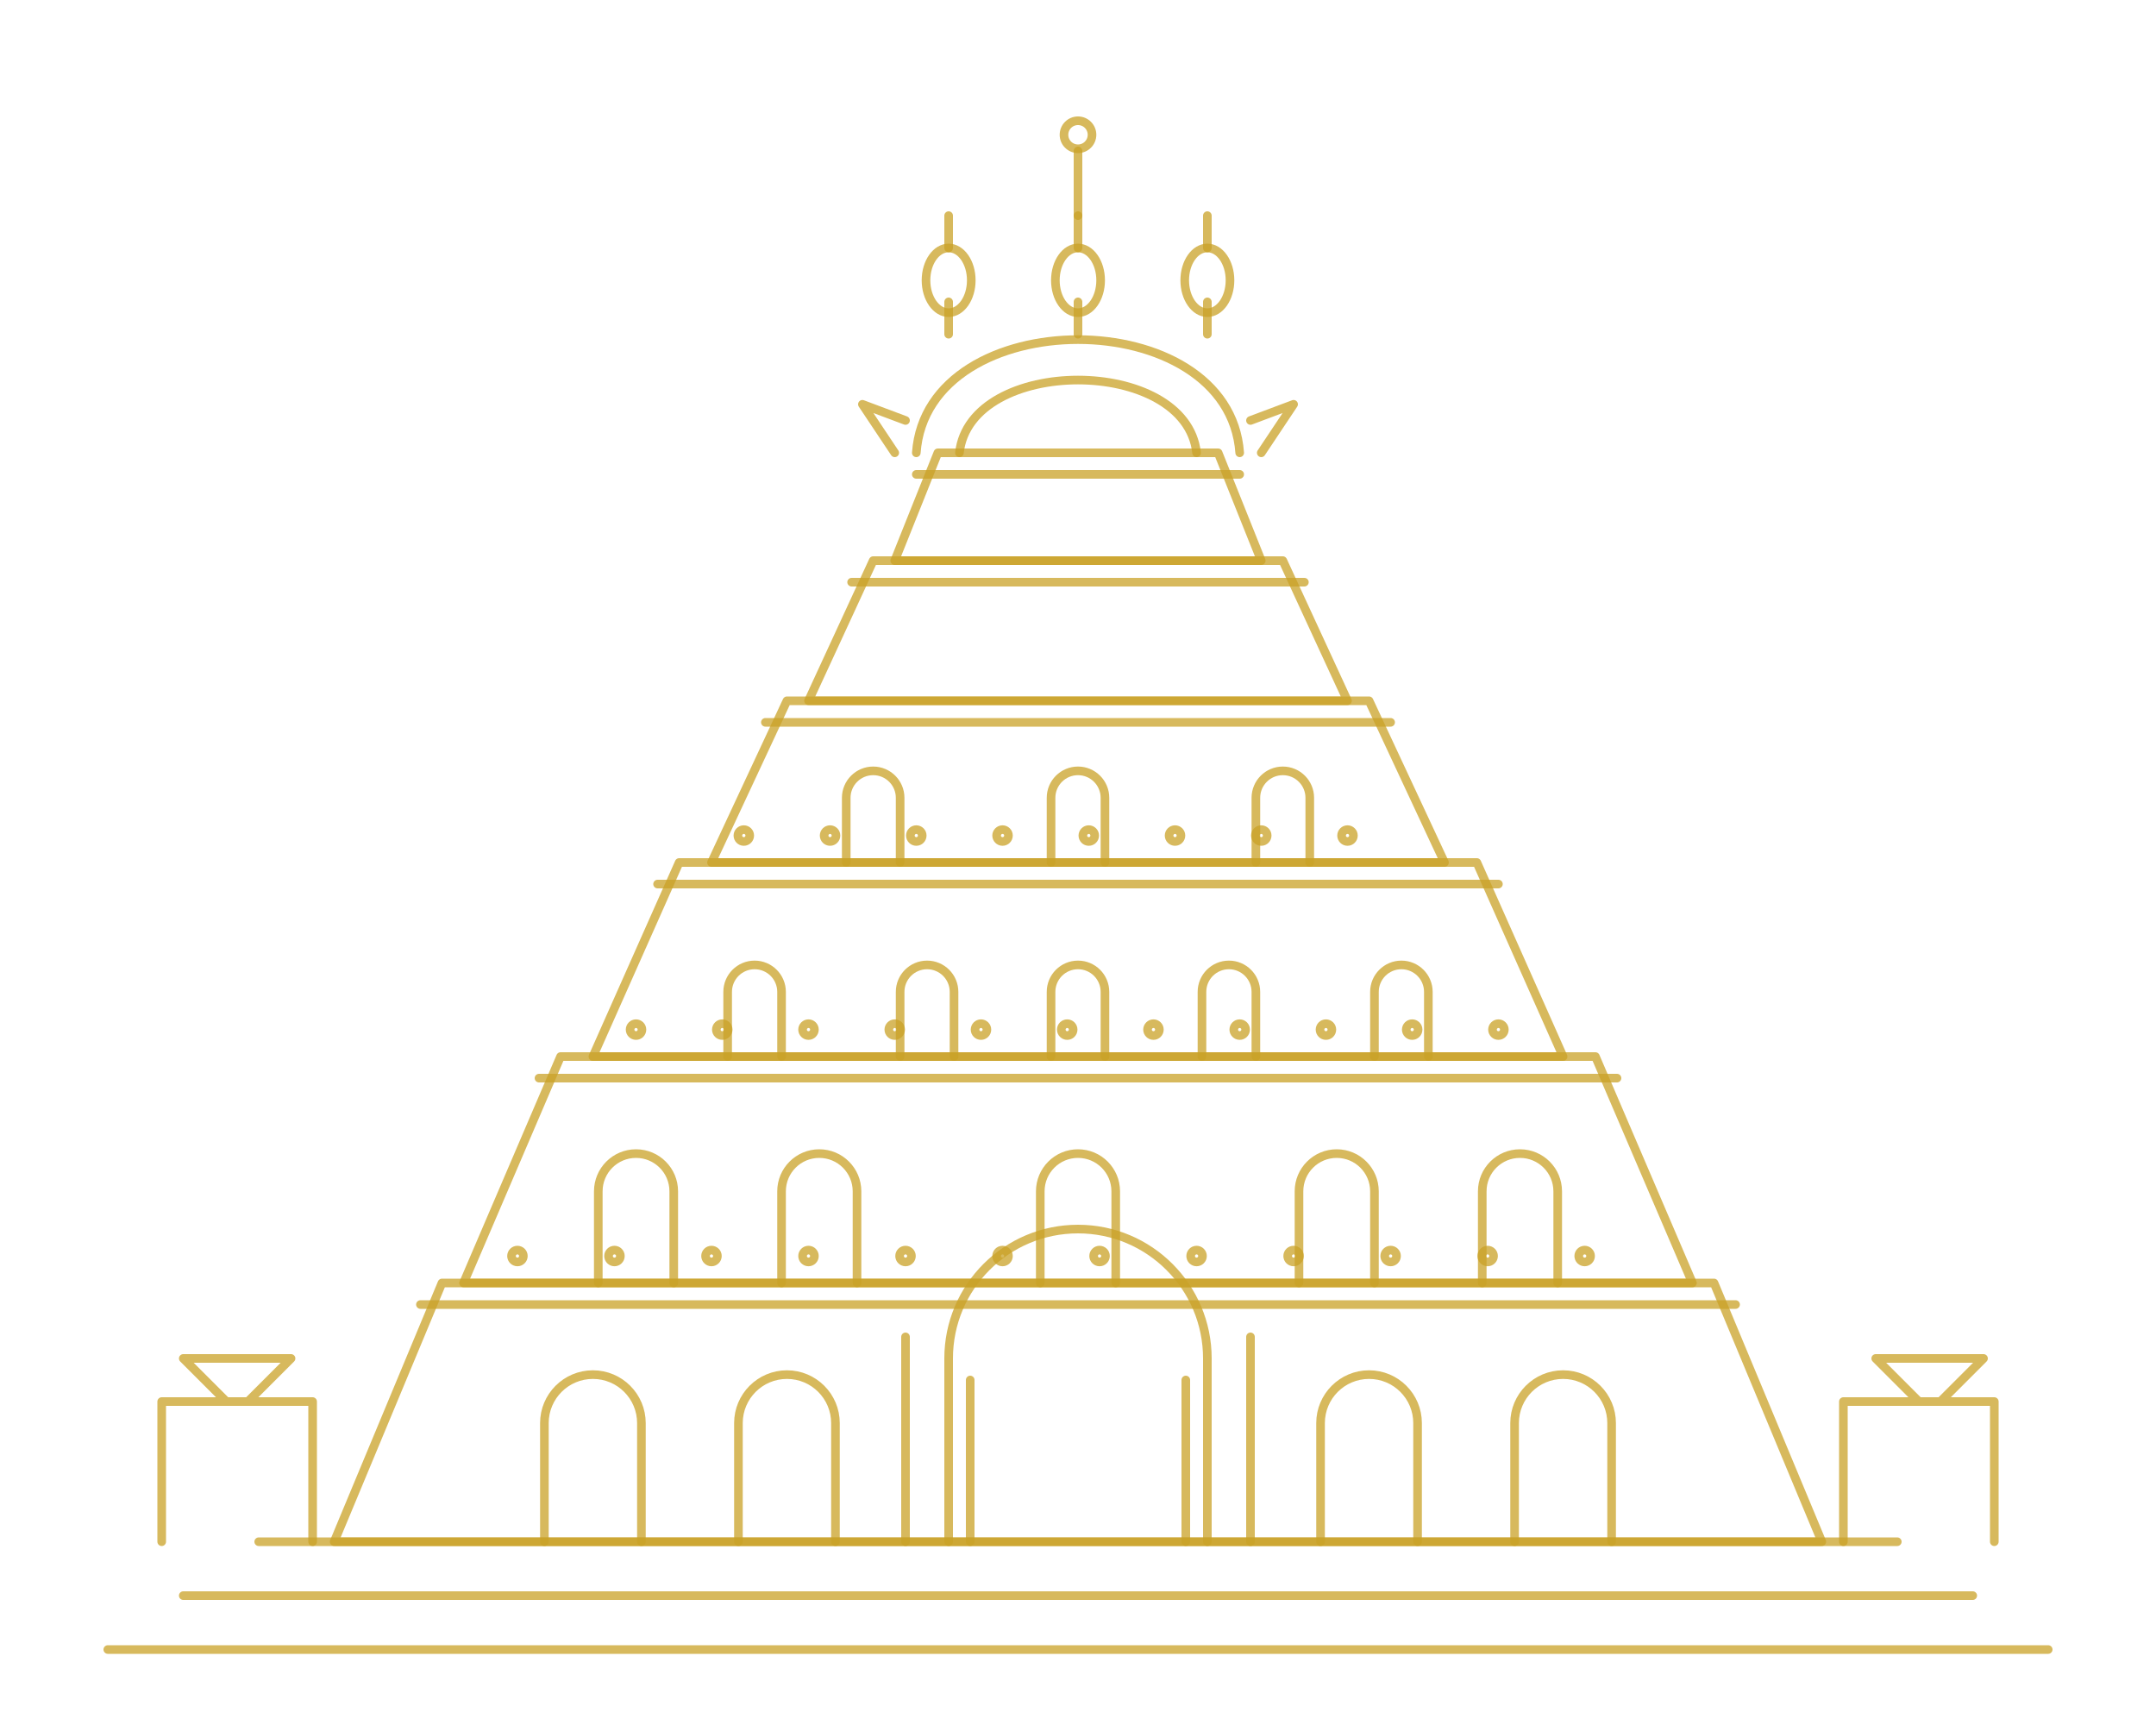
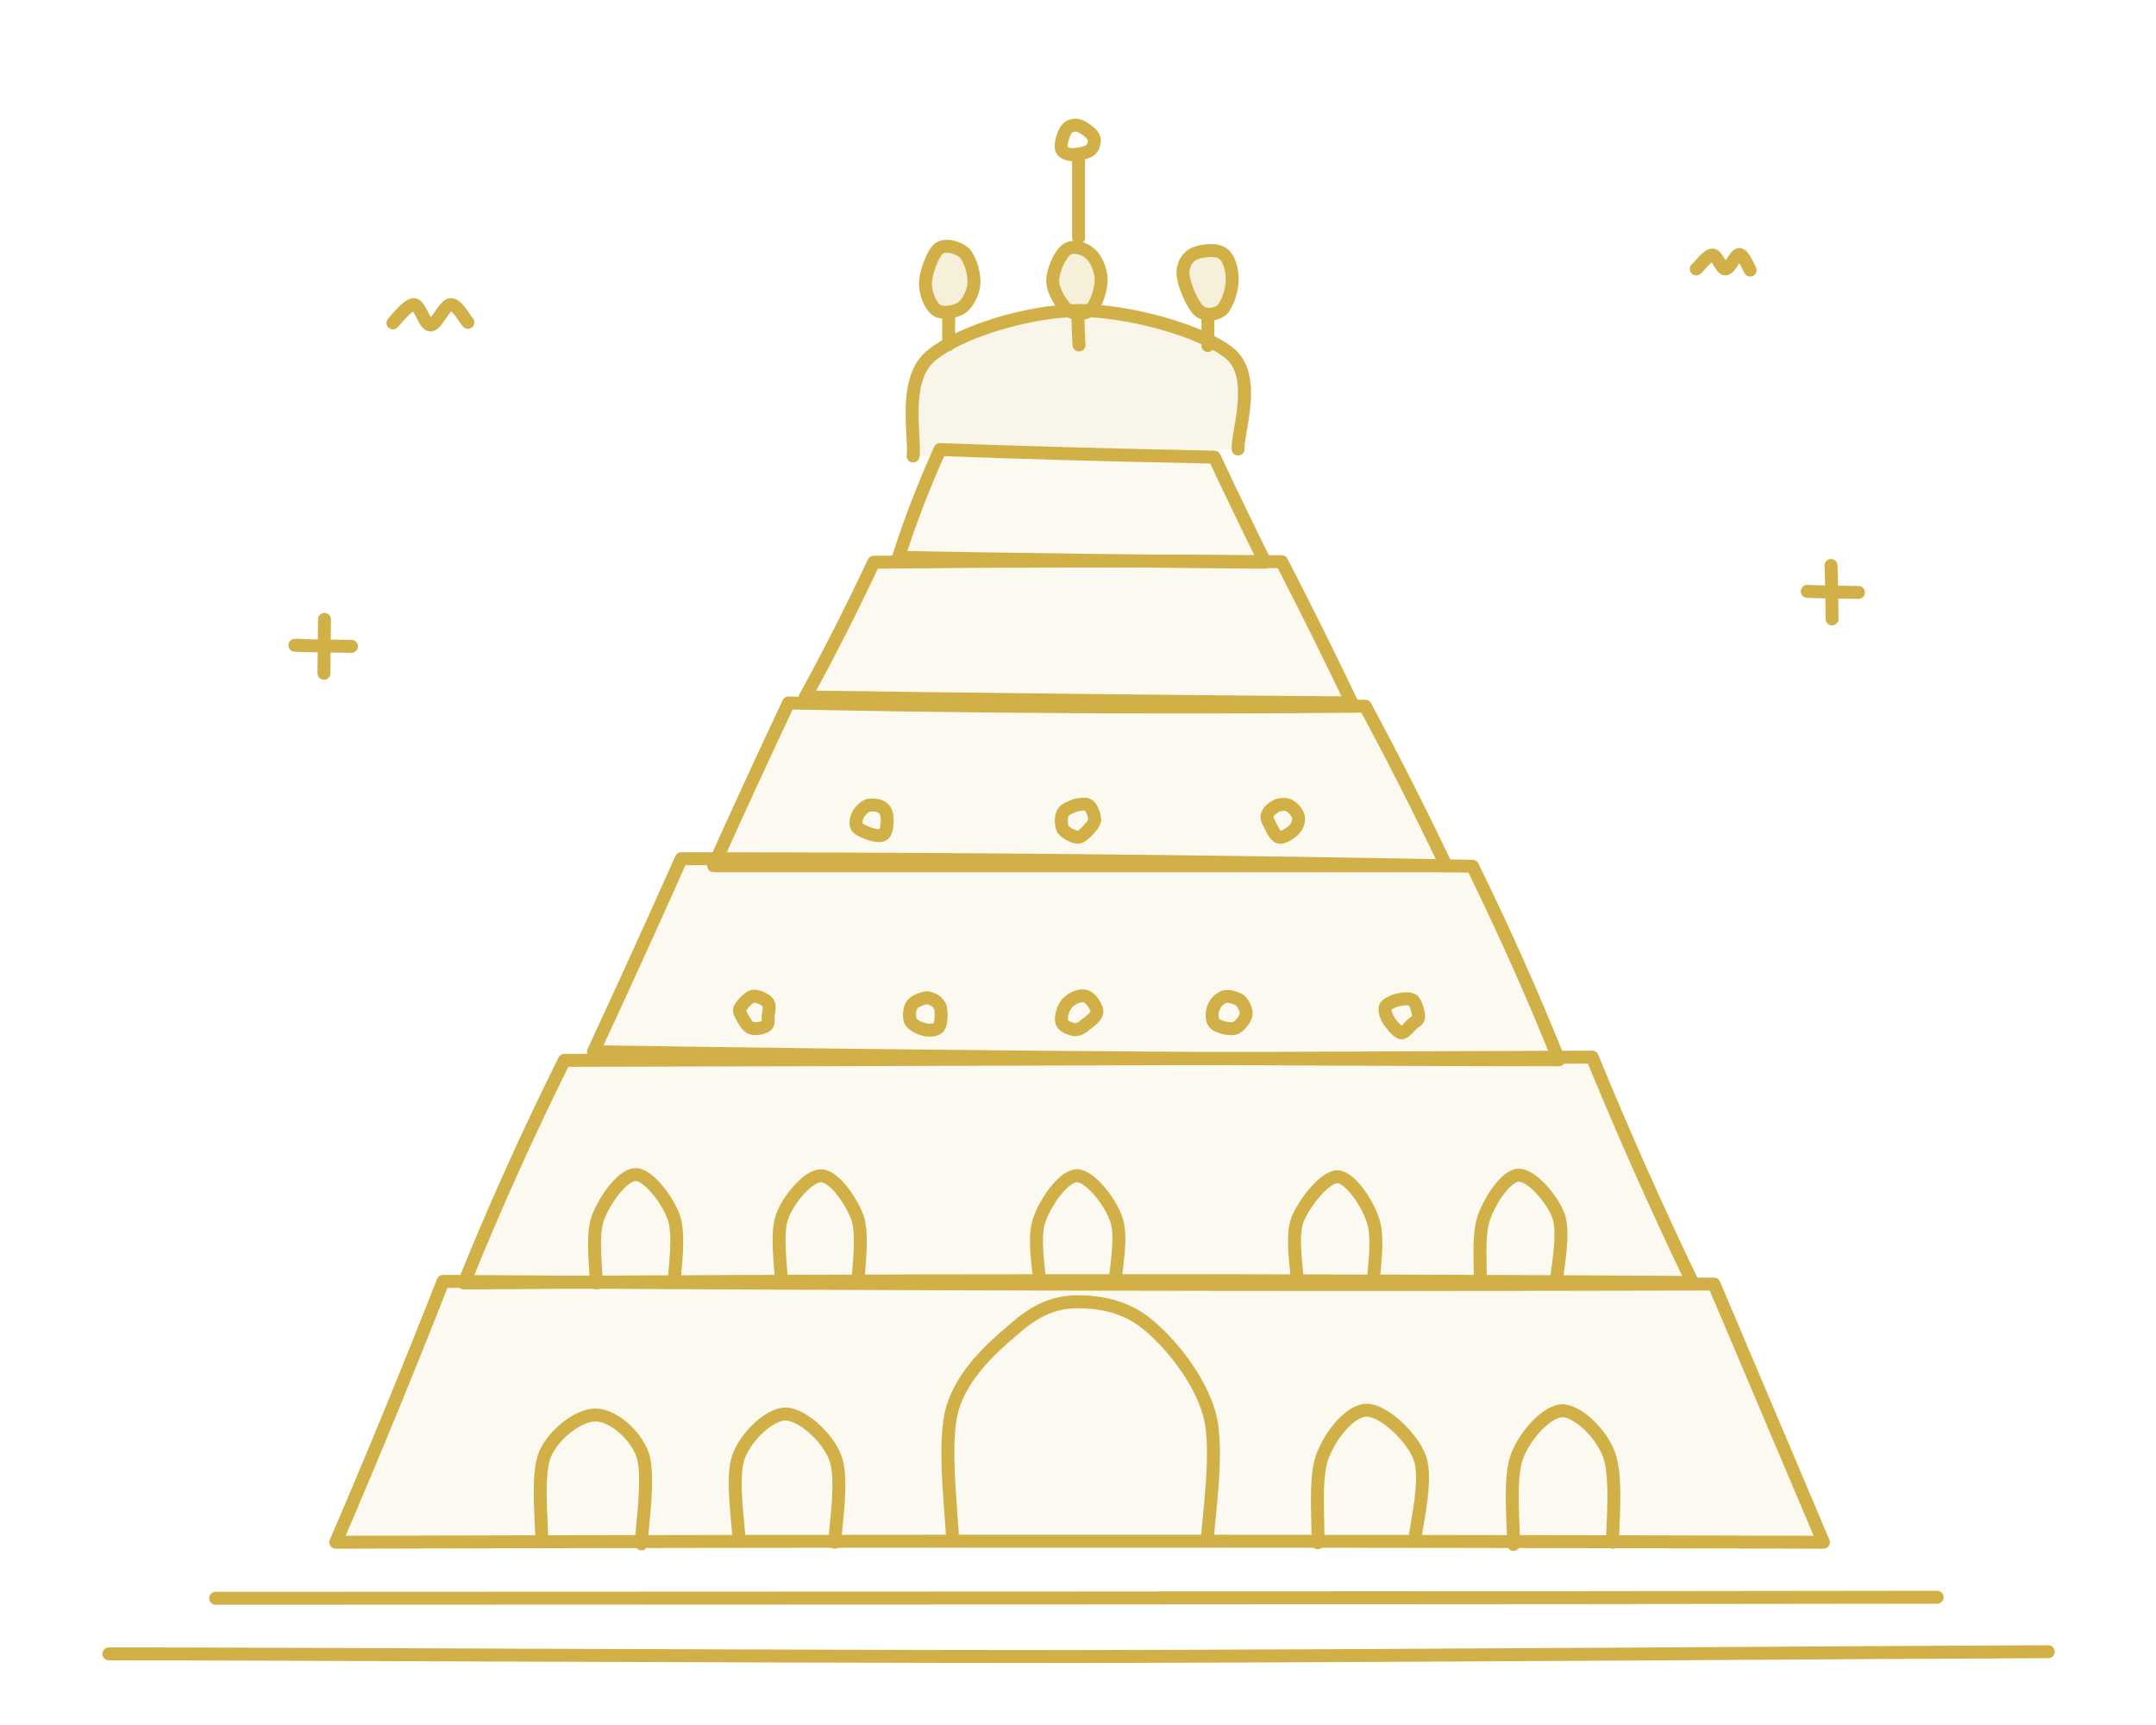
- <svg xmlns="http://www.w3.org/2000/svg" viewBox="0 0 400 320" fill="none" stroke="#C9A227" stroke-opacity="0.75" stroke-width="1.6" stroke-linecap="round" stroke-linejoin="round">
-   <path d="M20 306h360M34 296h332M48 286h304" />
-   <path d="M62 286L82 238H318L338 286Z" />
-   <path d="M78 242H322" />
-   <path d="M86 238L104 196H296L314 238Z" />
-   <path d="M100 200H300" />
-   <path d="M110 196L126 160H274L290 196Z" />
-   <path d="M122 164H278" />
-   <path d="M132 160L146 130H254L268 160Z" />
-   <path d="M142 134H258" />
-   <path d="M150 130L162 104H238L250 130Z" />
-   <path d="M158 108H242" />
-   <path d="M166 104L174 84H226L234 104Z" />
-   <path d="M170 88H230" />
-   <path d="M176 286v-34a24 24 0 0 1 48 0v34" />
-   <path d="M168 286v-38M232 286v-38M180 286v-30M220 286v-30" />
-   <path d="M101 286v-22a9 9 0 0 1 18 0v22" />
-   <path d="M137 286v-22a9 9 0 0 1 18 0v22" />
-   <path d="M245 286v-22a9 9 0 0 1 18 0v22" />
-   <path d="M281 286v-22a9 9 0 0 1 18 0v22" />
-   <path d="M111 238v-17a7 7 0 0 1 14 0v17" />
-   <path d="M145 238v-17a7 7 0 0 1 14 0v17" />
-   <path d="M193 238v-17a7 7 0 0 1 14 0v17" />
-   <path d="M241 238v-17a7 7 0 0 1 14 0v17" />
-   <path d="M275 238v-17a7 7 0 0 1 14 0v17" />
-   <path d="M135 196v-12a5 5 0 0 1 10 0v12" />
-   <path d="M167 196v-12a5 5 0 0 1 10 0v12" />
-   <path d="M195 196v-12a5 5 0 0 1 10 0v12" />
-   <path d="M223 196v-12a5 5 0 0 1 10 0v12" />
-   <path d="M255 196v-12a5 5 0 0 1 10 0v12" />
-   <path d="M157 160v-12a5 5 0 0 1 10 0v12" />
-   <path d="M195 160v-12a5 5 0 0 1 10 0v12" />
-   <path d="M233 160v-12a5 5 0 0 1 10 0v12" />
-   <circle cx="96" cy="233" r="1.1" />
-   <circle cx="114" cy="233" r="1.1" />
-   <circle cx="132" cy="233" r="1.1" />
-   <circle cx="150" cy="233" r="1.1" />
-   <circle cx="168" cy="233" r="1.1" />
-   <circle cx="186" cy="233" r="1.1" />
-   <circle cx="204" cy="233" r="1.1" />
-   <circle cx="222" cy="233" r="1.1" />
-   <circle cx="240" cy="233" r="1.1" />
-   <circle cx="258" cy="233" r="1.1" />
-   <circle cx="276" cy="233" r="1.1" />
-   <circle cx="294" cy="233" r="1.1" />
-   <circle cx="118" cy="191" r="1.1" />
-   <circle cx="134" cy="191" r="1.1" />
-   <circle cx="150" cy="191" r="1.1" />
-   <circle cx="166" cy="191" r="1.1" />
-   <circle cx="182" cy="191" r="1.1" />
-   <circle cx="198" cy="191" r="1.1" />
-   <circle cx="214" cy="191" r="1.1" />
-   <circle cx="230" cy="191" r="1.1" />
-   <circle cx="246" cy="191" r="1.1" />
-   <circle cx="262" cy="191" r="1.1" />
-   <circle cx="278" cy="191" r="1.1" />
-   <circle cx="138" cy="155" r="1.1" />
-   <circle cx="154" cy="155" r="1.1" />
-   <circle cx="170" cy="155" r="1.1" />
-   <circle cx="186" cy="155" r="1.1" />
-   <circle cx="202" cy="155" r="1.1" />
-   <circle cx="218" cy="155" r="1.1" />
-   <circle cx="234" cy="155" r="1.1" />
-   <circle cx="250" cy="155" r="1.1" />
-   <path d="M170 84C172 56 228 56 230 84" />
-   <path d="M178 84C180 66 220 66 222 84" />
-   <path d="M166 84l-6-9 8 3M234 84l6-9-8 3" />
-   <path d="M176 62v-6" />
-   <ellipse cx="176" cy="52" rx="4.2" ry="6" />
-   <path d="M176 46v-6" />
-   <path d="M200 62v-6" />
-   <ellipse cx="200" cy="52" rx="4.2" ry="6" />
-   <path d="M200 46v-6" />
-   <path d="M224 62v-6" />
-   <ellipse cx="224" cy="52" rx="4.2" ry="6" />
-   <path d="M224 46v-6" />
-   <path d="M200 40v-12" />
-   <circle cx="200" cy="25" r="2.6" />
-   <path d="M30 286v-26h28v26M42 260l-8-8h20l-8 8" />
-   <path d="M342 286v-26h28v26M356 260l-8-8h20l-8 8" />
+ <svg xmlns="http://www.w3.org/2000/svg" viewBox="0 0 400 320" fill="none" stroke="#C9A227" opacity="0.85" stroke-width="2.4" stroke-linecap="round" stroke-linejoin="round" color="#C9A227">
+   <path d="M20.2 306.8C50.1 306.8 139.4 307.3 199.4 307.3C259.4 307.2 349.9 306.5 380.0 306.4" />
+   <path d="M40.0 296.5C93.3 296.5 306.2 296.4 359.4 296.3" />
+   <path d="M62.3 286.1Q72.5 262.4 82.2 237.7Q200.8 238.5 318.0 238.2Q327.9 261.5 338.3 286.1Q199.6 285.7 62.3 286.1Z" fill="currentColor" fill-opacity="0.08" />
+   <path d="M86.1 238.0Q94.5 217.2 104.7 196.7Q199.2 196.5 295.4 196.1Q304.1 217.3 314.0 237.9Q200.9 237.2 86.1 238.0Z" fill="currentColor" fill-opacity="0.08" />
+   <path d="M110.1 195.1Q118.4 177.2 126.4 159.3Q200.4 159.3 273.2 160.7Q282.2 179.1 289.2 196.6Q199.5 196.5 110.1 195.1Z" fill="currentColor" fill-opacity="0.08" />
+   <path d="M132.4 160.6Q139.5 144.8 146.3 130.4Q199.3 131.5 253.3 131.0Q261.2 145.7 268.3 160.6Q200.5 160.6 132.4 160.6Z" fill="currentColor" fill-opacity="0.08" />
+   <path d="M149.4 129.3Q155.9 117.5 162.1 104.3Q199.3 103.9 237.8 104.2Q245.0 118.2 250.8 130.4Q200.5 130.0 149.4 129.3Z" fill="currentColor" fill-opacity="0.08" />
+   <path d="M166.7 103.4Q169.8 93.6 174.4 83.4Q199.1 84.3 225.3 84.8Q229.8 94.4 234.7 104.3Q200.6 104.0 166.7 103.4Z" fill="currentColor" fill-opacity="0.08" />
+   <path d="M176.7 285.5C176.7 281.5 174.8 267.8 176.7 261.3C178.6 254.8 184.3 249.8 188.1 246.6C191.8 243.3 195.1 241.7 199.2 241.5C203.4 241.4 208.6 242.1 212.8 245.6C217.0 249.0 222.5 255.6 224.4 262.4C226.2 269.1 224.1 281.9 224.0 285.9" />
+   <path d="M100.5 285.7C100.6 283.1 99.5 273.7 101.1 269.8C102.8 265.9 107.4 262.5 110.4 262.5C113.4 262.4 117.7 265.8 119.2 269.8C120.6 273.7 119.0 283.6 119.0 286.4" />
+   <path d="M137.1 285.7C137.1 283.1 135.6 274.2 137.0 270.3C138.4 266.4 142.8 262.3 145.8 262.3C148.8 262.4 153.5 266.5 155.0 270.5C156.5 274.5 154.9 283.5 154.9 286.1" />
+   <path d="M244.5 286.2C244.7 283.5 243.8 274.4 245.3 270.3C246.8 266.2 250.5 261.6 253.6 261.6C256.6 261.6 261.9 266.4 263.4 270.4C264.9 274.4 262.7 283.1 262.5 285.6" />
+   <path d="M280.8 286.5C280.9 283.8 279.9 274.4 281.4 270.3C282.9 266.2 287.0 261.8 289.8 261.7C292.7 261.7 297.0 265.8 298.5 269.8C300.1 273.9 299.1 283.4 299.2 286.1" />
+   <path d="M110.6 238.0C110.7 236.0 109.7 229.4 110.9 226.0C112.1 222.7 115.5 217.9 117.9 217.9C120.2 217.8 123.8 222.5 125.0 225.8C126.2 229.2 125.1 235.8 125.1 237.8" />
+   <path d="M145.0 238.0C145.0 235.9 143.9 229.0 145.1 225.7C146.3 222.4 150.0 218.1 152.3 218.1C154.7 218.1 157.9 222.7 159.1 225.9C160.2 229.2 159.2 235.7 159.2 237.7" />
+   <path d="M192.9 238.2C192.9 236.2 191.6 229.7 192.8 226.4C193.9 223.0 197.4 218.1 199.8 218.1C202.2 218.1 206.0 222.9 207.1 226.2C208.3 229.5 206.9 235.9 206.9 237.9" />
+   <path d="M240.7 237.9C240.7 236.0 239.5 229.6 240.7 226.3C242.0 223.1 245.8 218.3 248.1 218.3C250.4 218.3 253.6 223.0 254.7 226.3C255.9 229.6 254.8 236.0 254.8 237.9" />
+   <path d="M274.6 238.0C274.8 236.0 274.1 229.2 275.3 225.9C276.5 222.5 279.5 218.0 281.8 218.0C284.1 218.0 288.0 222.3 289.2 225.7C290.3 229.1 288.8 236.1 288.7 238.1" />
+   <path d="M142.5 188.5C142.5 189.3 142.7 189.9 142.1 190.3C141.6 190.7 140.1 191.0 139.4 190.7C138.7 190.5 138.0 189.3 137.7 188.7C137.4 188.1 137.0 187.6 137.3 187.0C137.7 186.3 138.9 185.0 139.7 184.8C140.6 184.7 142.0 185.4 142.5 186.0C142.9 186.6 142.6 187.8 142.5 188.5Z" />
+   <path d="M174.6 188.0C174.6 188.8 174.6 190.3 174.0 190.7C173.4 191.2 172.1 191.2 171.2 190.9C170.4 190.7 169.3 190.1 168.9 189.4C168.6 188.6 168.7 187.1 169.2 186.4C169.7 185.7 171.1 185.2 171.9 185.1C172.7 185.1 173.6 185.6 174.0 186.1C174.5 186.6 174.6 187.3 174.6 188.0Z" />
+   <path d="M203.5 187.8C203.4 188.6 202.2 189.5 201.5 190.0C200.8 190.6 200.1 191.1 199.3 191.0C198.6 190.9 197.2 190.4 197.0 189.6C196.7 188.9 197.2 187.2 197.7 186.5C198.2 185.7 199.2 185.1 199.9 184.9C200.7 184.6 201.5 184.7 202.1 185.2C202.7 185.7 203.6 187.0 203.5 187.8Z" />
+   <path d="M231.2 188.2C231.1 189.0 230.1 190.2 229.4 190.6C228.8 191.0 228.0 190.8 227.2 190.7C226.5 190.5 225.4 190.2 225.1 189.5C224.8 188.9 224.8 187.6 225.2 186.8C225.5 186.0 226.4 185.1 227.2 184.9C228.0 184.7 229.4 185.1 230.1 185.6C230.7 186.2 231.3 187.4 231.2 188.2Z" />
+   <path d="M263.2 188.7C263.1 189.4 262.6 189.4 262.1 189.9C261.5 190.4 260.7 191.6 260.0 191.6C259.3 191.5 258.2 190.1 257.7 189.4C257.2 188.6 256.8 187.5 257.0 186.8C257.3 186.2 258.5 185.7 259.3 185.5C260.2 185.3 261.5 185.1 262.2 185.6C262.8 186.2 263.2 188.0 263.2 188.7Z" />
+   <path d="M164.6 152.1C164.6 152.9 164.5 154.3 164.0 154.7C163.5 155.2 162.5 155.0 161.7 154.8C160.8 154.5 159.4 154.0 159.0 153.4C158.6 152.7 158.9 151.7 159.2 151.1C159.6 150.4 160.4 149.6 161.1 149.4C161.9 149.2 163.3 149.4 163.8 149.9C164.4 150.3 164.6 151.3 164.6 152.1Z" />
+   <path d="M203.1 152.1C203.0 152.9 202.1 153.7 201.6 154.3C201.0 154.8 200.5 155.4 199.8 155.3C199.0 155.2 197.7 154.5 197.2 153.8C196.8 153.0 196.8 151.5 197.2 150.8C197.6 150.1 198.7 149.7 199.5 149.4C200.4 149.2 201.5 149.0 202.0 149.4C202.6 149.9 203.1 151.3 203.1 152.1Z" />
+   <path d="M240.9 151.6C241.0 152.4 240.7 153.3 240.1 153.9C239.5 154.5 238.1 155.5 237.3 155.3C236.5 155.1 235.9 153.5 235.5 152.8C235.1 152.1 234.9 151.5 235.2 151.0C235.4 150.4 236.3 149.7 237.0 149.4C237.7 149.2 238.7 149.1 239.3 149.5C240.0 149.9 240.8 150.9 240.9 151.6Z" />
+   <path d="M169.4 84.6C169.9 81.5 167.4 70.7 172.5 66.2C177.6 61.7 190.6 57.7 199.9 57.6C209.2 57.5 223.3 61.4 228.3 65.7C233.3 70.0 229.5 80.4 229.7 83.3" fill="currentColor" fill-opacity="0.12" />
+   <path d="M180.7 52.5C180.6 54.2 179.6 56.3 178.4 57.1C177.2 57.9 174.8 58.3 173.7 57.5C172.6 56.7 171.6 54.3 171.7 52.4C171.8 50.5 173.0 47.1 174.2 46.1C175.4 45.2 177.9 45.9 179.0 47.0C180.0 48.1 180.8 50.8 180.7 52.5Z" fill="currentColor" fill-opacity="0.2" />
+   <path d="M176.0 58.9C176.0 59.8 176.0 63.1 176.0 63.9" />
+   <path d="M204.3 51.9C204.3 53.7 203.4 56.5 202.3 57.5C201.3 58.4 199.2 58.4 198.1 57.5C196.9 56.6 195.3 53.9 195.3 52.1C195.3 50.2 196.7 47.1 197.9 46.3C199.1 45.4 201.3 46.1 202.3 47.1C203.4 48.0 204.3 50.2 204.3 51.9Z" fill="currentColor" fill-opacity="0.2" />
+   <path d="M200.0 59.0C200.0 59.8 200.1 63.1 200.2 64.0" />
+   <path d="M228.6 52.1C228.6 53.8 227.7 56.5 226.7 57.5C225.6 58.4 223.6 58.7 222.4 57.6C221.2 56.5 219.7 52.9 219.5 51.1C219.3 49.4 220.1 47.9 221.3 47.2C222.5 46.5 225.6 46.1 226.8 47.0C228.1 47.8 228.7 50.3 228.6 52.1Z" fill="currentColor" fill-opacity="0.2" />
+   <path d="M224.1 58.9C224.1 59.7 224.1 63.2 224.1 64.1" />
+   <path d="M200.1 44.1C200.1 41.7 200.1 32.1 200.1 29.7" />
+   <path d="M203.0 25.7C203.1 26.4 202.9 27.4 202.2 27.9C201.5 28.4 199.7 28.7 198.8 28.7C197.9 28.6 197.0 28.2 196.9 27.5C196.7 26.7 197.3 24.8 197.8 24.1C198.2 23.4 198.9 23.3 199.5 23.2C200.1 23.2 200.7 23.5 201.3 23.9C201.9 24.3 202.8 25.0 203.0 25.7Z" />
+   <path d="M54.7 119.7C56.5 119.8 63.4 119.9 65.2 119.9" />
+   <path d="M60.2 114.9C60.2 116.6 60.1 123.3 60.1 124.9" />
+   <path d="M335.3 109.7C336.9 109.8 343.2 109.9 344.8 109.9" />
+   <path d="M339.7 104.9C339.8 106.6 339.9 113.2 339.9 114.8" />
+   <path d="M72.9 59.9C73.5 59.3 75.6 56.5 76.8 56.5C78.0 56.6 78.7 60.3 79.9 60.3C81.0 60.3 82.4 56.6 83.6 56.5C84.8 56.4 86.3 59.3 86.8 59.8" />
+   <path d="M314.7 49.9C315.2 49.5 316.8 47.3 317.7 47.3C318.6 47.3 319.3 49.9 320.1 49.9C321.0 49.9 321.9 47.2 322.7 47.2C323.5 47.3 324.4 49.6 324.7 50.1" />
</svg>
